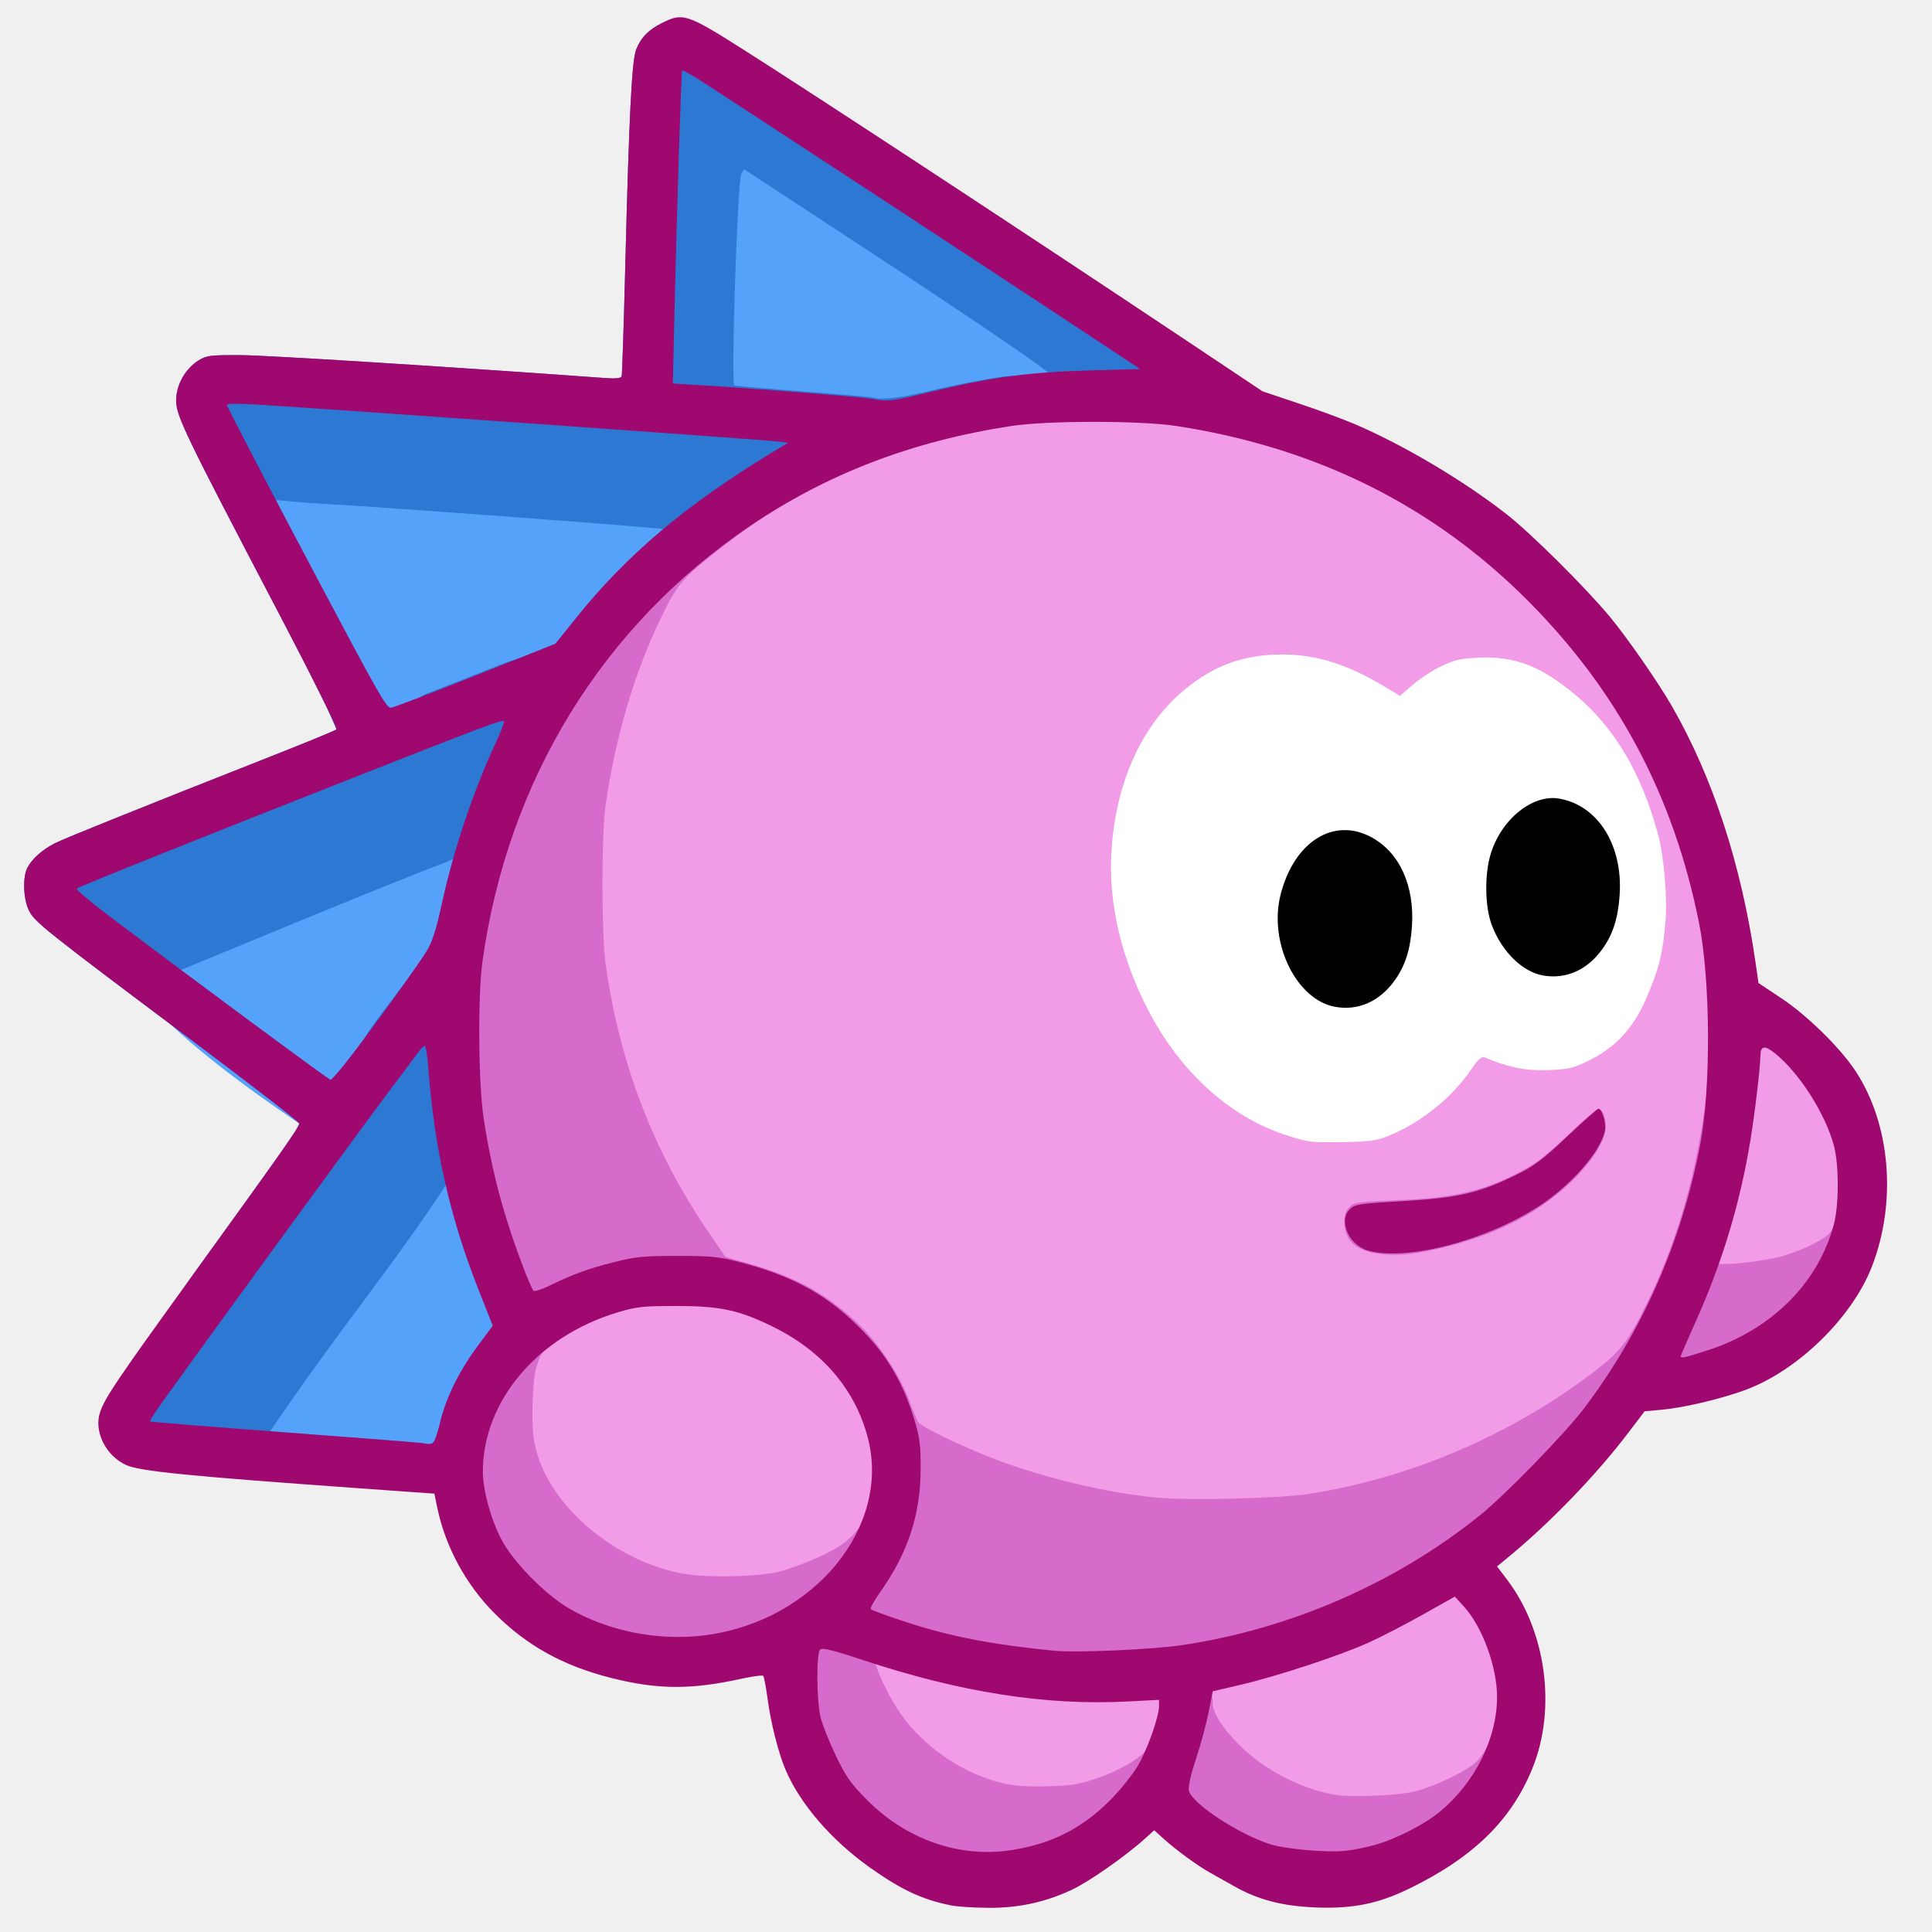
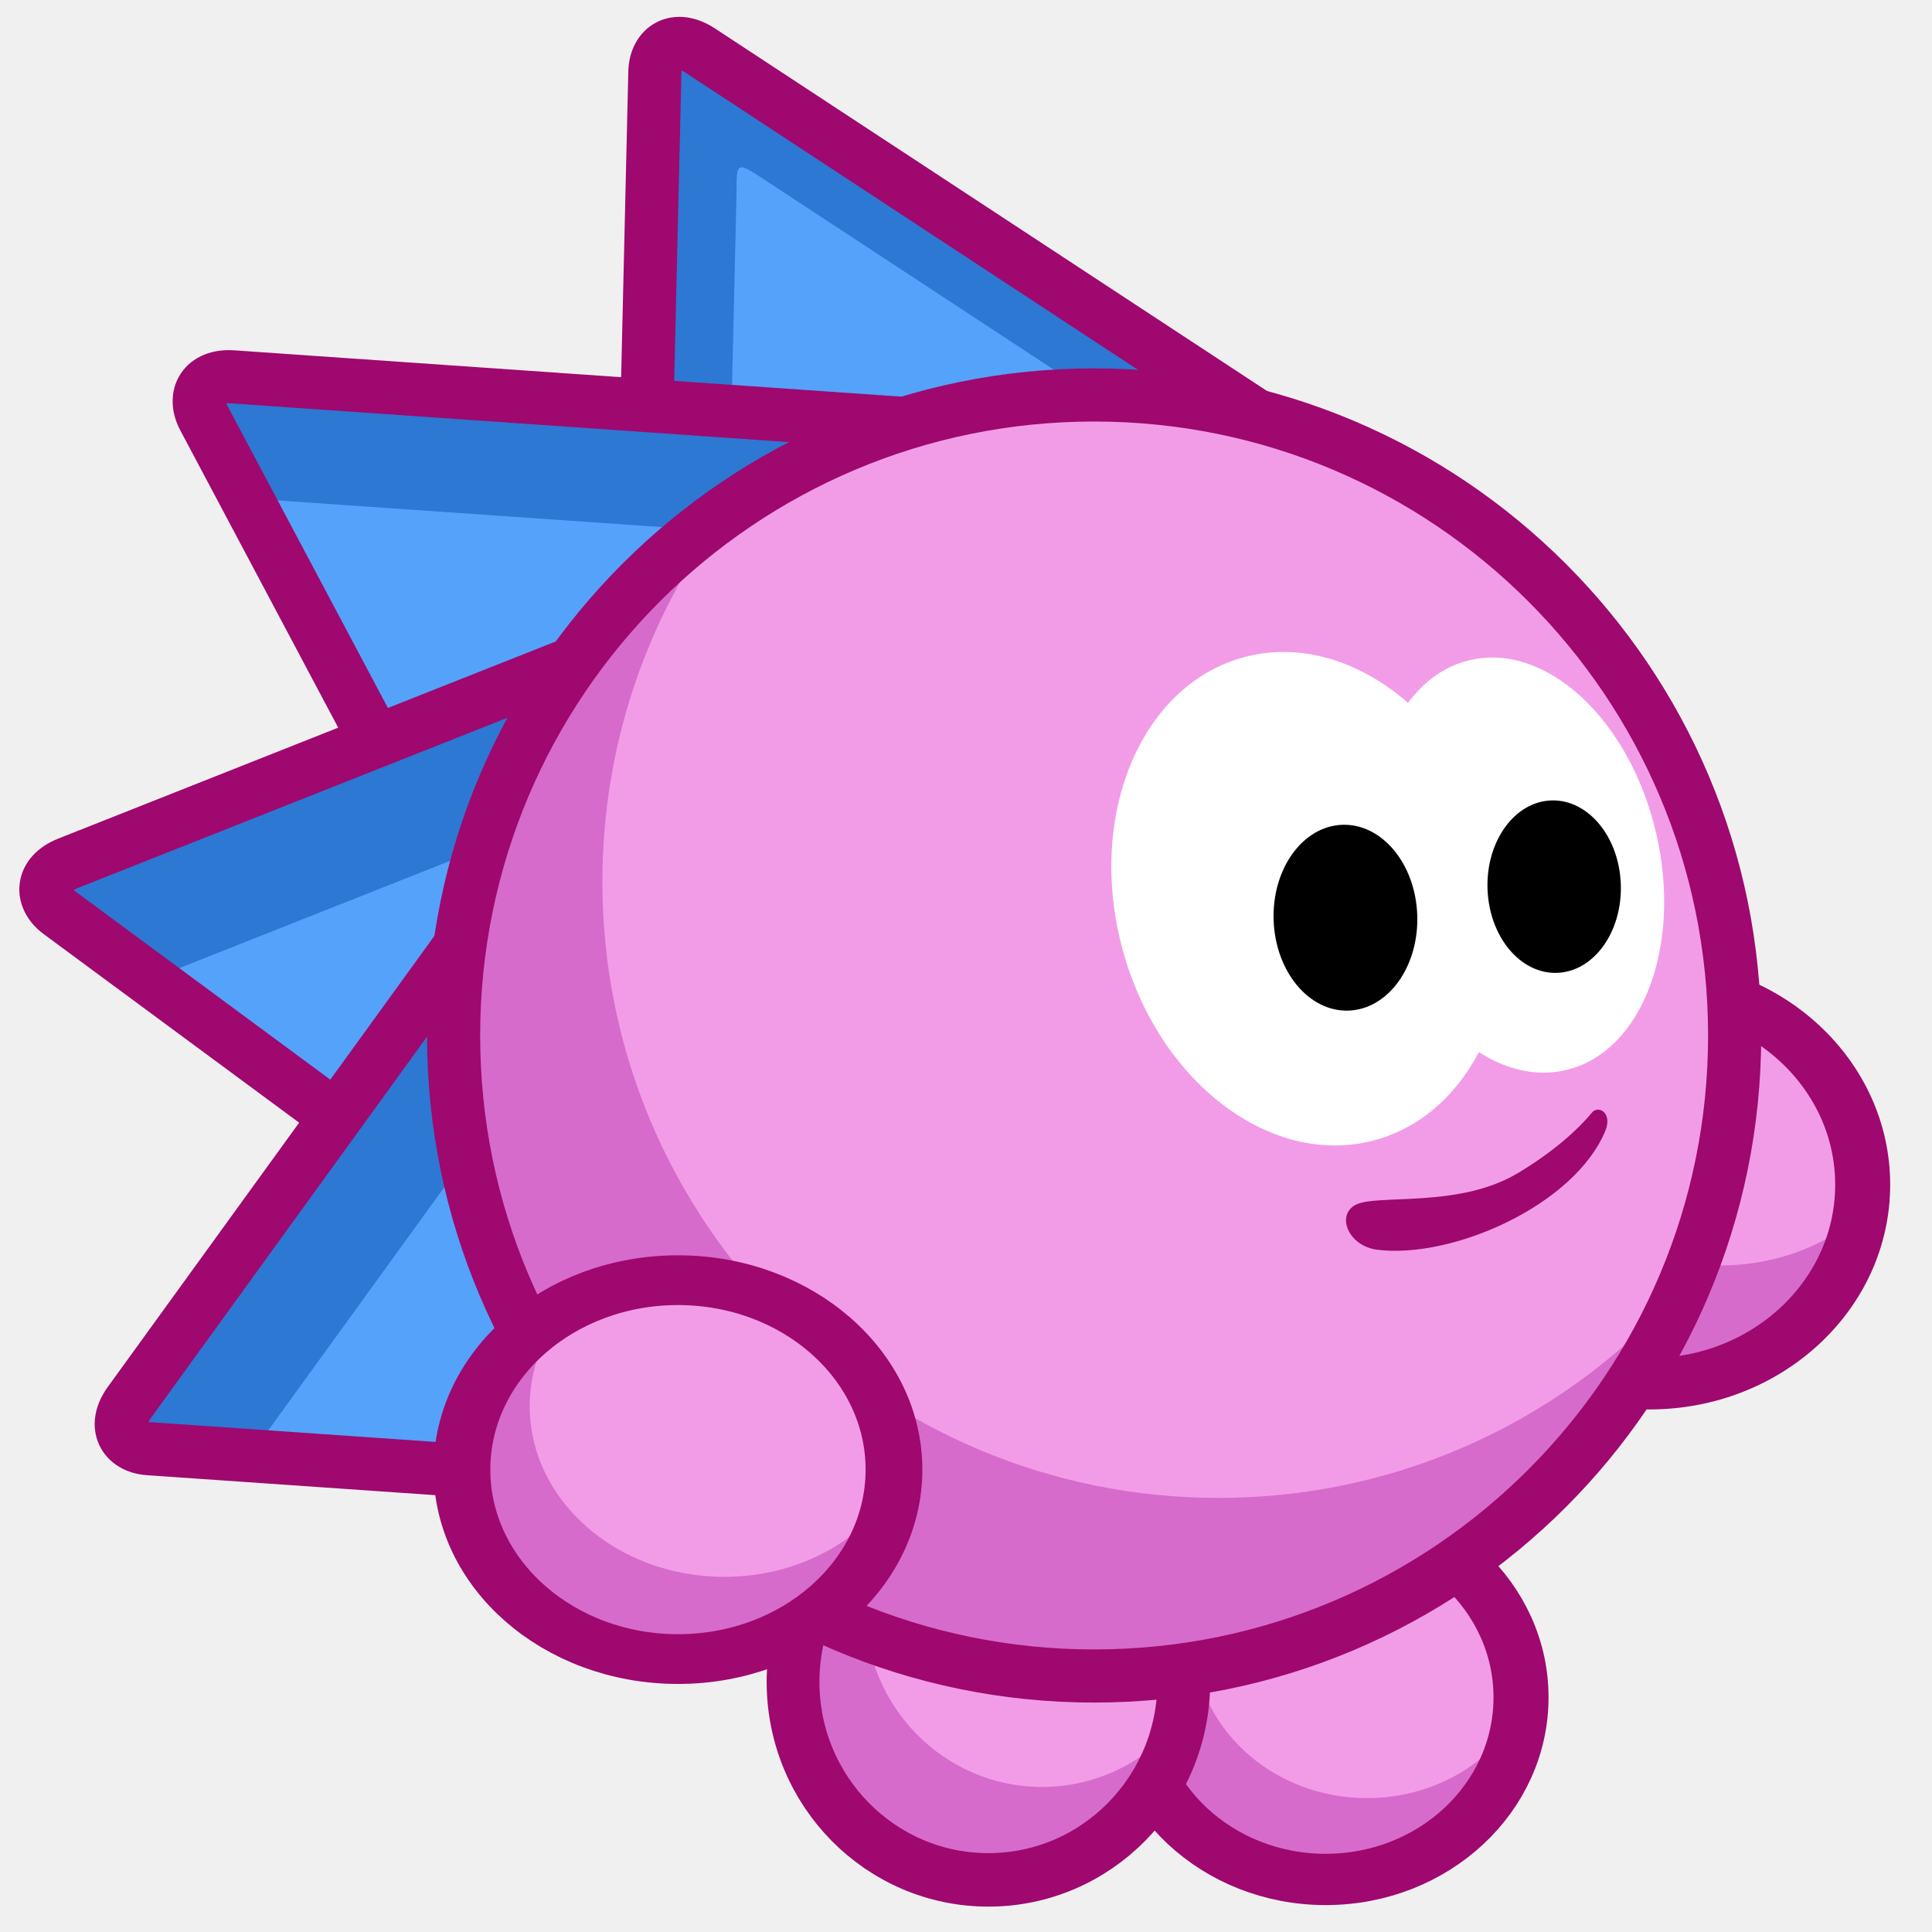
<svg xmlns="http://www.w3.org/2000/svg" width="800" height="800" id="svg2902" version="1.1">
  <defs id="defs2904">
    </defs>
-   <g id="layer1" transform="translate(5.647889,-85.92873)">
-     <rect style="fill:#ffffff;fill-opacity:1;fill-rule:evenodd;stroke:#000000;stroke-width:0.93px;stroke-linecap:butt;stroke-linejoin:miter;stroke-opacity:1" id="rect2967" width="257.213" height="207.213" x="438.537" y="352.327" ry="74.286" />
-     <path id="path2959" d="m 310.144,776.485 c -54.282,10.167 -108.36,-12.107 -126.678,-70.334 -8.724,-26.623 2.996,-43.237 22.062,-64.088 -20.564,-113.388 -60.02,-193.025 41.466,-310.499 91.315,-119.408 221.785,-74.656 280.451,-65.73 77.257,15.728 110.522,50.408 151.633,117.899 28.754,32.237 22.664,78.818 36.427,115.202 16.611,0.149 16.461,11.694 19.433,13.371 31.846,17.973 39.184,38.278 35.269,73.91 -4.734,43.075 -34.378,73.897 -81.067,80.281 -4.619,0.632 -10.531,-0.434 -12.264,-0.185 -2.548,0.366 -5.685,4.79 -10.352,11.041 -13.065,17.498 -29.438,34.837 -45.402,47.911 -4.214,3.451 -13.617,7.575 -10.435,9.852 29.619,29.167 18.834,71.749 2.574,104.13 L 473.131,834.671 C 379.548,882.957 327.583,772.613 310.144,776.485 z M 570.104,555.927 c 12.904,-5.364 25.572,-15.635 33.34,-27.029 3.012,-4.418 4.377,-5.659 5.638,-5.128 9.984,4.202 17.043,5.614 26.3,5.26 8.714,-0.333 10.336,-0.721 17.204,-4.115 9.855,-4.871 17.833,-12.55 23.298,-25.22 5.911,-13.704 7.085,-19.738 8.155,-32.84 0.733,-8.892 -0.668,-26.206 -3.001,-34.944 -6.857,-25.685 -18.211,-44.879 -34.565,-58.431 -14.247,-11.806 -24.864,-15.876 -39.729,-15.233 -7.506,0.325 -10.094,0.906 -15.515,3.485 -3.578,1.703 -8.91,5.179 -11.848,7.725 l -5.342,4.63 -4.167,-2.556 C 552.973,361.164 539.982,356.922 525.166,356.931 c -15.506,0.01 -27.753,4.356 -39.728,14.1 -17.225,14.015 -27.823,35.893 -30.533,63.032 -2.153,21.562 2.336,44.376 13.11,66.631 13.383,27.644 34.566,47.468 59.154,55.358 9.231,2.962 10.109,3.064 24.023,2.786 10.933,-0.219 13.319,-0.586 18.913,-2.911 z" style="fill:#f29ce7;fill-opacity:1" />
-     <path id="path2957" d="M 313.642,771.63 C 251.453,776.69 197.356,760.593 181.336,690.538 81.486,676.101 67.675,675.282 142.56,599.995 180.291,547.766 129.795,549.987 128.584,548.873 -20.666,442.487 112.333,422.426 167.583,389.584 c 0.209,-0.628 8.696,-17.732 15.524,-47.828 1.537,-6.776 21.881,-43.378 21.047,-47.827 246.52,-52.067 430.489,-83.267 509.56,196.582 58.703,84.925 78.196,111.883 -40.367,175.488 l -65.97,68.723 c 42.364,55.094 27.034,99.896 -41.408,130.963 L 472.263,833.687 c -61.667,65.877 -131.42,8.676 -158.621,-62.057 z m 267.139,55.945 c 8.325,-2.2 21.42,-8.607 25.089,-12.276 6.419,-6.419 13.827,-26.595 10.299,-39.847 -2.661,-9.995 -17.545,-32.41 -20.492,-32.41 -0.553,0 -8.713,5.124 -15.951,9.204 -22.802,12.854 -37.94,20.607 -66.302,27.767 l -17.714,2.863 0.764,6.974 c -0.465,4.6 3.285,10.885 11.202,18.774 10.098,10.063 25.034,17.88 38.969,20.394 7.168,1.293 26.946,0.458 34.137,-1.442 z m -132.363,-5.242 c 11.187,-3.857 20.469,-9.691 22.938,-14.943 1.74,-3.701 5.431,-14.833 6.496,-16.707 2.5,-4.399 -14.934,-3.723 -28.821,-3.736 -31.675,-0.029 -39.713,-0.137 -73.47,-8.581 -8.96,-2.241 -18.674,-5.978 -18.967,-5.685 -0.627,0.627 2.404,9.248 8.067,18.841 7.596,12.869 20.897,23.974 35.778,29.872 9.285,3.68 15.603,4.609 28.479,4.188 9.04,-0.295 12.712,-0.907 19.5,-3.247 z M 317.362,736.614 c 8.444,-2.342 19.85,-7.255 25.202,-10.856 7.898,-5.314 15.063,-16.144 15.177,-32.075 0.118,-16.316 -6.602,-32.269 -19.911,-45.5 -16.724,-16.627 -38.55,-24.849 -63.925,-24.884 -14.563,-0.02 -28.909,3.64 -41.601,9.801 -11.245,5.458 -14.312,13.627 -16.111,19.94 -0.705,2.475 -1.312,9.9 -1.348,16.5 -0.053,9.731 0.354,13.331 2.15,19.042 7.195,22.868 32.839,43.804 59.929,48.926 9.809,1.855 32.32,1.357 40.437,-0.894 z m 218.919,-32.089 c 42.071,-6.551 83.67,-24.351 118.023,-50.502 10.965,-8.347 14.261,-12.611 22.016,-28.482 10.475,-21.437 17.464,-43.343 22.093,-69.245 2.878,-16.105 8.738,-57.905 6.598,-75.801 C 671.941,346.926 588.654,258.511 445.266,258.026 c -31.25,0.023 -41.374,1.754 -65.973,8.496 -33.06,9.061 -64.244,28.586 -90.158,49.274 -12.665,10.111 -14.698,12.641 -21.447,26.689 -10.75,22.376 -18.585,49.083 -22.605,77.056 -1.722,11.986 -1.694,53.061 0.045,65.5 5.776,41.312 19.828,77.858 42.844,111.433 l 6.809,9.933 9.5,2.677 c 19.75,5.565 33.202,13.054 46.333,25.797 7.739,7.51 16.847,21.434 20.252,30.959 1.514,4.236 3.215,8.304 3.779,9.04 1.519,1.98 16.478,9.258 29.999,14.595 20.271,8.003 47.09,14.487 68.636,16.595 13.023,1.274 50.855,0.347 63,-1.544 z m 28.781,-99.43 c -9.319,-1.276 -14.054,-5.714 -14.054,-13.172 0,-2.809 0.657,-4.711 2.142,-6.195 1.97,-1.97 3.599,-2.2 20.386,-2.868 20.559,-0.819 32.197,-3.195 45.303,-9.25 9.969,-4.606 14.443,-7.854 26.162,-18.998 5.536,-5.264 10.548,-9.571 11.137,-9.571 1.622,0 3.142,3.469 3.142,7.17 0,5.669 -4.914,13.768 -13.55,22.33 -12.957,12.846 -30.364,22.09 -51.786,27.5 -13.182,3.329 -20.906,4.146 -28.883,3.053 z m 167.786,0.855 c 9.196,-2.837 18.09,-7.401 19.479,-9.996 0.617,-1.153 5.447,-6.648 5.932,-11.775 2.171,-22.948 -2.597,-39.085 -18.979,-56.276 -4.125,-4.329 -16.971,-10.726 -17.633,-10.723 -1.4,0.005 -1.293,3.229 -3.387,23.29 -1.848,17.714 -5.734,33.852 -11.078,52.734 -2.138,7.554 -1.831,15.447 -1.502,15.794 1.17,1.234 20.341,-0.942 27.167,-3.048 z" style="fill:#d66bcc;fill-opacity:1" />
-     <path id="path2955" d="M 163,697.904 C -9.342,707.138 72.309,648.757 118.281,551.157 -0.483,470.755 20.43,442.771 133.669,387.974 22.846,138.433 286.493,342.415 261.825,200.112 c 11.135,-85.719 -8.575,-90.057 26.673,-59.67 80.021,-21.227 139.634,69.697 194.484,84.735 -80.726,35.837 -160.527,47.647 -242.986,128.544 -93.991,183.801 -28.201,203.261 -39.346,302.525 l -37.65,41.658 z" style="fill:#54a2fa;fill-opacity:1" />
-     <path id="path2953" d="m 104.122,681.612 c -8.513,-3.882 -53.174,3.005 -50.461,-4.888 2.118,-6.16 -11.067,-19.139 20.925,-63.407 37.044,-51.257 43.695,-60.719 43.695,-62.161 0,-0.604 -19.913,-16.026 -44.25,-34.271 C 11.832,470.256 8.399,467.511 6.183,462.631 c -2.22,-4.888 -2.466,-13.609 -0.491,-17.39 1.949,-3.732 6.277,-7.573 11.46,-10.172 4.248,-2.13 36.544,-15.116 89.629,-36.039 14.3,-5.636 26.4,-10.611 26.888,-11.056 0.497,-0.453 -10.136,-21.863 -24.146,-48.621 -38.723,-73.958 -42.242,-81.256 -42.242,-87.605 0,-6.431 3.798,-13.183 9.344,-16.61 3.26,-2.015 4.832,-2.212 17.252,-2.162 10.668,0.043 85.185,4.723 150.706,9.465 4.773,0.345 6.915,0.136 7.181,-0.704 0.209,-0.658 0.878,-20.996 1.489,-45.196 1.611,-63.89 2.724,-85.836 4.578,-90.275 2.075,-4.965 5.012,-7.946 10.667,-10.824 8.583,-4.369 189.2,128.382 212.7,143.28 -161.068,3.711 -249.152,95.253 -282.372,187.513 -19.196,53.312 7.943,108.13 -19.024,149.203 -24.474,37.277 -42.884,57.821 -75.68,106.174 z m 44.583,-171.071 c 25.93,-35.292 27.573,-31.809 31.952,-51.265 l 4.909,-19.193 -7.214,3.109 c -26.174,9.84 -110.262,44.983 -111.042,45.15 -10.256,2.189 13.802,11.424 30.3,23.681 l 33.528,23.721 5.921,-2.173 c 1.292,-1.195 4.372,-13.13 11.646,-23.03 z m 52.576,-149.294 c 9.625,-3.855 22.68,-6.153 24.21,-6.853 11.212,-10.65 19.778,-21.551 30.523,-32.753 7.392,-7.567 15.341,-16.143 15.046,-16.439 -0.532,-0.532 -118.931,-9.411 -144.529,-10.761 -12.141,-0.64 -21.107,-2.34 -21.107,-0.762 0,2.171 37.337,69.808 44.708,82.013 l 3.688,8.507 16.23,-10.65 c 7.552,-2.911 21.605,-8.447 31.23,-12.301 z m 179.058,-113.686 c 7.794,-1.914 20.757,-4.44 28.807,-5.614 8.05,-1.174 19.762,0.417 20.79,0.044 1.425,-0.517 -16.404,-12.814 -61.286,-42.583 l -66.251,-43.457 -1.109,2.072 c -1.564,2.923 -4.311,86.098 -2.888,87.455 0.208,0.198 12.979,1.328 28.378,2.51 15.4,1.182 28.45,2.317 29,2.522 3.175,1.184 12.086,0.114 24.558,-2.949 l 0,-3e-5 z" style="fill:#2c78d2;fill-opacity:1" />
-     <path id="path2951" d="m 388.356,874.953 c -11.982,-2.351 -20.86,-6.498 -34.075,-15.917 -15.866,-11.308 -28.846,-26.439 -34.744,-40.499 -2.953,-7.04 -6.006,-19.189 -7.372,-29.344 -0.64,-4.759 -1.439,-8.952 -1.774,-9.316 -0.335,-0.365 -4.435,0.177 -9.11,1.204 -20.973,4.606 -34.731,4.503 -54.074,-0.407 -19.686,-4.997 -34.696,-13.318 -47.965,-26.593 -12.004,-12.01 -20.508,-27.714 -23.88,-44.102 l -1.144,-5.56 -31.219,-2.231 C 72.301,697.136 52.206,695.133 46.604,692.579 38.091,688.697 33.09,678.545 35.804,670.652 c 2.118,-6.16 6.79,-13.068 38.783,-57.335 37.044,-51.257 43.695,-60.719 43.695,-62.161 0,-0.604 -19.913,-16.026 -44.25,-34.271 C 11.832,470.256 8.399,467.511 6.183,462.631 c -2.22,-4.888 -2.466,-13.609 -0.491,-17.39 1.949,-3.732 6.277,-7.573 11.46,-10.172 4.248,-2.13 36.544,-15.116 89.629,-36.039 14.3,-5.636 26.4,-10.611 26.888,-11.056 0.497,-0.453 -10.136,-21.863 -24.146,-48.621 -38.723,-73.958 -42.242,-81.256 -42.242,-87.605 0,-6.431 3.798,-13.183 9.344,-16.61 3.26,-2.015 4.832,-2.212 17.252,-2.162 10.668,0.043 85.185,4.723 150.706,9.465 4.773,0.345 6.915,0.136 7.181,-0.704 0.209,-0.658 0.878,-20.996 1.489,-45.196 1.611,-63.89 2.724,-85.836 4.578,-90.275 2.075,-4.965 5.012,-7.946 10.667,-10.824 8.583,-4.369 10.282,-3.812 33.782,11.087 29.554,18.736 116.523,75.839 180.702,118.648 l 34.2,22.812 14.8,4.954 c 8.14,2.725 18.625,6.588 23.3,8.585 20.178,8.619 44.814,23.224 62.79,37.227 10.024,7.808 32.618,30.226 42.832,42.497 7.084,8.511 19.959,27.036 25.626,36.872 17.103,29.683 28.95,65.994 34.792,106.637 l 1.182,8.221 9.639,6.417 c 10.585,7.047 24.217,20.438 30.496,29.956 14.53,22.027 17.239,54.224 6.818,81.06 -8.192,21.097 -30.625,42.996 -52.271,51.026 -9.916,3.679 -25.529,7.391 -34.505,8.204 l -7.317,0.663 -7.077,9.293 c -13.242,17.387 -32.39,37.179 -49.772,51.444 l -4.267,3.502 4.169,5.496 c 16.161,21.306 20.488,53.323 10.536,77.961 -8.753,21.67 -24.561,37.101 -51.293,50.071 -12.716,6.169 -23.278,8.287 -38.377,7.695 -13.954,-0.548 -23.992,-3.164 -34,-8.862 -3.025,-1.722 -7.42,-4.189 -9.766,-5.481 -5.111,-2.814 -14.134,-9.4 -19.409,-14.166 l -3.824,-3.455 -3.83,3.461 c -8.178,7.388 -23.405,18.011 -30.548,21.311 -11.113,5.134 -22.106,7.466 -34.621,7.344 -5.775,-0.056 -12.491,-0.493 -14.925,-0.971 z m 24.925,-22.95 c 16.676,-2.621 29.386,-9.099 41,-20.894 4.125,-4.19 9.199,-10.531 11.276,-14.093 3.955,-6.784 8.724,-20.258 8.724,-24.648 l 0,-2.569 -13.25,0.683 c -33.68,1.736 -68.937,-3.784 -109.094,-17.078 -12.746,-4.219 -17.125,-5.295 -18,-4.42 -1.605,1.605 -1.463,21.129 0.203,28.056 0.728,3.025 3.567,10.167 6.308,15.871 4.246,8.833 6.197,11.586 13.159,18.565 16.262,16.304 38.305,23.887 59.673,20.528 z m 150.277,-2.107 c 8.718,-2.416 20.566,-8.452 26.949,-13.729 14.636,-12.101 23.739,-30.364 23.739,-47.627 0,-12.38 -6.083,-28.969 -13.695,-37.347 l -3.77,-4.15 -13.218,7.431 c -7.27,4.087 -17.395,9.32 -22.5,11.628 -11.808,5.339 -37.866,13.93 -52.918,17.447 l -11.636,2.718 -1.691,8.636 c -0.93,4.75 -3.283,13.464 -5.228,19.364 -2.26,6.853 -3.312,11.625 -2.914,13.212 1.329,5.295 20.27,17.766 33.525,22.073 6.121,1.989 22.896,3.51 30.884,2.801 2.917,-0.259 8.53,-1.365 12.473,-2.458 z m -79.564,-82.784 c 44.768,-6.672 88.599,-25.814 123.347,-53.869 10.25,-8.276 35.227,-33.94 42.86,-44.038 24.18,-31.993 40.228,-68.361 48.118,-109.046 4.551,-23.468 4.335,-68.217 -0.445,-92.119 -10.478,-52.394 -33.473,-95.757 -70.576,-133.088 -39.319,-39.562 -87.727,-63.683 -145.712,-72.609 -15.017,-2.312 -53.593,-2.312 -68.61,0 -40.992,6.31 -75.889,19.676 -108.009,41.37 -61.057,41.237 -100.419,105.282 -110.829,180.327 -1.978,14.256 -1.702,50.737 0.49,65 3.376,21.96 8.22,40.194 16.333,61.482 1.89,4.96 3.805,9.39 4.255,9.845 0.45,0.455 3.462,-0.483 6.692,-2.083 9.147,-4.532 16.034,-7.039 26.873,-9.782 8.628,-2.183 12.196,-2.532 26,-2.537 13.946,-0.005 17.261,0.322 25.823,2.55 22.977,5.98 37.358,14.124 51.868,29.372 9.748,10.243 15.998,21.168 20.434,35.715 2.345,7.689 2.717,10.616 2.664,20.938 -0.096,18.625 -5.293,34.408 -16.612,50.448 -2.503,3.546 -4.34,6.788 -4.082,7.205 0.257,0.416 6.66,2.781 14.227,5.254 18.728,6.121 35.65,9.415 61.679,12.007 9.187,0.915 40.651,-0.47 53.213,-2.342 z m 77.057,-163.27 c -8.277,-2.2 -12.811,-12.731 -7.521,-17.468 1.988,-1.78 4.524,-2.142 21.75,-3.107 22.541,-1.262 31.531,-3.332 46.674,-10.747 7.743,-3.791 11.072,-6.286 21.332,-15.986 6.687,-6.322 12.516,-11.494 12.954,-11.494 1.522,0 3.284,6.029 2.665,9.122 -1.726,8.631 -14.01,22.639 -27.515,31.375 -21.913,14.175 -54.232,22.586 -70.34,18.305 z M 286.959,762.971 c 44.553,-6.092 76.232,-44.732 66.791,-81.47 -5.132,-19.971 -18.651,-35.935 -38.968,-46.015 -14.275,-7.082 -22.155,-8.789 -40.5,-8.772 -13.96,0.013 -16.39,0.284 -24.451,2.724 -32.904,9.961 -55.442,36.622 -55.532,65.692 -0.024,7.713 3.208,19.624 7.655,28.21 4.745,9.162 17.965,22.696 27.827,28.487 16.46,9.665 37.705,13.806 57.178,11.143 z M 174.022,682.791 c 0.542,-0.688 1.777,-4.536 2.743,-8.552 2.344,-9.743 7.884,-20.883 15.427,-31.023 l 6.193,-8.325 -5.983,-15.175 c -11.747,-29.794 -18.185,-58.253 -20.682,-91.425 -0.383,-5.088 -1.033,-9.25 -1.445,-9.25 -0.412,0 -1.366,0.827 -2.121,1.837 -0.755,1.01 -7.249,9.673 -14.432,19.25 -11.295,15.061 -72.872,99.477 -91.341,125.221 -3.475,4.844 -6.155,8.971 -5.955,9.17 0.2,0.2 25.111,2.207 55.359,4.46 30.248,2.253 55.896,4.253 56.996,4.443 3.829,0.663 4.261,0.611 5.241,-0.631 z m 527.497,-37.748 c 26.567,-8.601 46.017,-28.132 52.285,-52.502 2.027,-7.883 2.021,-24.24 -0.014,-32 -3.505,-13.371 -14.469,-30.548 -24.64,-38.604 -4.179,-3.31 -5.815,-2.962 -5.854,1.248 -0.044,4.682 -2.313,23.857 -4.125,34.856 -4.37,26.527 -11.685,50.687 -22.938,75.767 -3.274,7.297 -5.953,13.484 -5.953,13.75 0,0.921 2.021,0.469 11.238,-2.515 l -4e-5,0 z M 138.077,525.291 c 8.813,-11.225 29.555,-39.911 33.08,-45.75 2.176,-3.604 3.897,-9.033 6.164,-19.443 4.812,-22.096 12.935,-46.365 22.196,-66.322 2.237,-4.821 3.837,-8.995 3.556,-9.277 -0.692,-0.692 -8.923,2.401 -61.371,23.055 -63.32,24.936 -114.799,45.566 -115.614,46.334 -0.381,0.359 6.144,5.817 14.5,12.129 33.296,25.15 89.925,67.024 90.643,67.024 0.419,0 3.5,-3.487 6.846,-7.75 z m 52.968,-159.558 33.263,-13.242 8.825,-10.975 c 20.912,-26.007 45.15,-46.451 80.765,-68.125 l 6.821,-4.151 -5.469,-0.616 c -6.105,-0.688 -196.778,-14.172 -215.219,-15.219 -6.463,-0.367 -11.75,-0.326 -11.75,0.091 0,0.777 15.211,30.002 38.28,73.546 24.119,45.527 27.801,52.002 29.557,51.967 0.915,-0.018 16.632,-5.992 34.927,-13.275 l 0,-5e-5 z M 380.47,247.995 c 24.57,-5.915 39.942,-7.974 64.661,-8.661 l 21.35,-0.593 -26.35,-17.408 C 398.813,194.037 288.308,121.654 282.458,118.055 c -2.902,-1.786 -5.433,-3.082 -5.624,-2.88 -0.4,0.423 -2.23,57.885 -3.199,100.465 l -0.662,29.098 11.404,0.69 c 22.467,1.36 65.497,4.76 70.404,5.562 7.858,1.285 7.968,1.272 25.689,-2.994 z" style="fill:#9f086e;fill-opacity:1" />
-     <path id="path2949" d="m 547.303,502.855 c -16.19,-2.848 -27.774,-26.646 -22.666,-46.563 5.611,-21.878 21.996,-32.172 37.648,-23.653 11.588,6.307 17.828,20.027 16.73,36.788 -0.641,9.786 -2.825,16.559 -7.323,22.715 -6.239,8.537 -14.966,12.37 -24.389,10.713 z m 86,-13 c -8.459,-1.488 -16.867,-9.664 -21.113,-20.532 -2.977,-7.621 -3.231,-21.09 -0.562,-29.83 4.391,-14.378 17.381,-24.834 28.418,-22.875 16.012,2.843 26.314,19.268 24.969,39.808 -0.641,9.786 -2.825,16.559 -7.323,22.715 -6.239,8.537 -14.966,12.37 -24.389,10.713 z" style="fill:#010101;fill-opacity:1" />
+   <g id="layer3" style="display:inline">
+     <g id="g3843">
+       <path style="color:#000000;fill:#2c78d2;fill-opacity:1;stroke:none;stroke-width:22;marker:none;visibility:visible;display:inline;overflow:visible;enable-background:accumulate" d="M 539.75,184.98 289.943,20.935 c -10.122,-6.647 -18.532,-1.406 -18.775,8.935 l -6.508,277.177" id="path3847" />
+       <path style="color:#000000;fill:#54a2fa;fill-opacity:1;stroke:none;stroke-width:22;marker:none;visibility:visible;display:inline;overflow:visible;enable-background:accumulate" d="M 480.107,181.805 317.217,74.837 c -12.484,-8.198 -12.243,-8.157 -12.243,5.826 l -4.243,180.736" id="path3821" />
+       <path id="path3790" d="M 539.75,184.98 289.943,20.935 c -10.122,-6.647 -18.532,-1.406 -18.775,8.935 l -6.508,277.177" style="color:#000000;fill:none;stroke:#9f086e;stroke-width:22;stroke-linecap:round;stroke-linejoin:round;stroke-miterlimit:4;stroke-opacity:1;stroke-dasharray:none;stroke-dashoffset:0;marker:none;visibility:visible;display:inline;overflow:visible;enable-background:accumulate" />
+     </g>
+     <g id="g3839" style="fill:#2c78d2;fill-opacity:1">
+       <path id="path3823" d="M 394.494,176.745 96.357,156.041 C 84.277,155.202 79.51,163.89 84.362,173.025 l 130.055,244.857" style="color:#000000;fill:#54a2fa;fill-opacity:1;stroke:none;stroke-width:22;marker:none;visibility:visible;display:inline;overflow:visible;enable-background:accumulate" />
+       <path style="color:#000000;fill:#2c78d2;fill-opacity:1;stroke:none;stroke-width:22;marker:none;visibility:visible;display:inline;overflow:visible;enable-background:accumulate" d="m 94.188,156 c -10.459,0.297 -14.361,8.468 -9.812,17.031 L 102.062,206.312 359.094,224.156 394.5,176.75 96.344,156.031 c -0.755,-0.052 -1.459,-0.051 -2.156,-0.031 z" id="path3849" />
+       <path style="color:#000000;fill:none;stroke:#9f086e;stroke-width:22;stroke-linecap:round;stroke-linejoin:round;stroke-miterlimit:4;stroke-opacity:1;stroke-dasharray:none;stroke-dashoffset:0;marker:none;visibility:visible;display:inline;overflow:visible;enable-background:accumulate" d="M 394.494,176.745 96.357,156.041 C 84.277,155.202 79.51,163.89 84.362,173.025 l 130.055,244.857" id="path3813" />
+     </g>
+     <g id="g3835">
+       <path style="color:#000000;fill:#54a2fa;fill-opacity:1;stroke:none;stroke-width:22;marker:none;visibility:visible;display:inline;overflow:visible;enable-background:accumulate" d="M 305.997,247.383 28.159,357.477 c -11.257,4.461 -11.804,14.356 -3.483,20.499 L 247.731,542.645" id="path3827" />
+       <path style="color:#000000;fill:#2c78d2;fill-opacity:1;stroke:none;stroke-width:22;marker:none;visibility:visible;display:inline;overflow:visible;enable-background:accumulate" d="M 306,247.375 28.156,357.469 c -11.257,4.461 -11.79,14.357 -3.469,20.5 l 37.5,27.688 230.625,-91.375 L 306,247.375 z" id="path3854" />
+       <path id="path3815" d="M 305.997,247.383 28.159,357.477 c -11.257,4.461 -11.804,14.356 -3.483,20.499 L 247.731,542.645" style="color:#000000;fill:none;stroke:#9f086e;stroke-width:22;stroke-linecap:round;stroke-linejoin:round;stroke-miterlimit:4;stroke-opacity:1;stroke-dasharray:none;stroke-dashoffset:0;marker:none;visibility:visible;display:inline;overflow:visible;enable-background:accumulate" />
+     </g>
+     <g id="g3831">
+       <path id="path3829" d="M 228.846,338.656 53.568,580.714 c -7.102,9.808 -2.25,18.449 8.068,19.163 l 276.59,19.154" style="color:#000000;fill:#54a2fa;fill-opacity:1;stroke:none;stroke-width:22;marker:none;visibility:visible;display:inline;overflow:visible;enable-background:accumulate" />
+       <path style="color:#000000;fill:#2c78d2;fill-opacity:1;stroke:none;stroke-width:22;marker:none;visibility:visible;display:inline;overflow:visible;enable-background:accumulate" d="M 228.844,338.656 53.562,580.719 c -7.102,9.808 -2.256,18.442 8.062,19.156 l 41.844,2.906 148.438,-205 -23.062,-59.125 z" id="path3859" />
+       <path style="color:#000000;fill:none;stroke:#9f086e;stroke-width:22;stroke-linecap:round;stroke-linejoin:round;stroke-miterlimit:4;stroke-opacity:1;stroke-dasharray:none;stroke-dashoffset:0;marker:none;visibility:visible;display:inline;overflow:visible;enable-background:accumulate" d="M 228.846,338.656 53.568,580.714 c -7.102,9.808 -2.25,18.449 8.068,19.163 l 276.59,19.154" id="path3817" />
+     </g>
+     <g id="g3775" transform="matrix(0.3050181,0,0,0.2842256,412.4589,556.5629)" style="display:inline">
+       <path transform="matrix(1.117282,0,0,1.117282,-112.3927,21.53396)" d="m 738.422,441.396 c 0,131.105 -106.281,237.386 -237.386,237.386 -131.105,0 -237.386,-106.281 -237.386,-237.386 0,-131.105 106.281,-237.386 237.386,-237.386 131.105,0 237.386,106.281 237.386,237.386 z" id="path3777" style="color:#000000;fill:#f29ce7;fill-opacity:1;stroke:none;stroke-width:19.691;marker:none;visibility:visible;display:inline;overflow:visible;enable-background:accumulate" />
+       <path style="color:#000000;fill:#d66bcc;fill-opacity:1;stroke:none;stroke-width:19.691;marker:none;visibility:visible;display:inline;overflow:visible;enable-background:accumulate" d="m 508.094,637.781 c -23.963,13.086 -40.062,37.312 -40.062,65.062 0,41.634 36.227,75.406 80.906,75.406 42.425,0 77.222,-30.441 80.625,-69.156 -12.121,21.11 -36.01,35.469 -63.5,35.469 -39.748,0 -71.969,-30.024 -71.969,-67.062 0,-14.868 5.213,-28.599 14,-39.719 z" transform="matrix(3.278494,0,0,3.518332,-1352.244,-1958.173)" id="path3783" />
+       <path style="color:#000000;fill:none;stroke:#9f086e;stroke-width:66.875;stroke-linecap:round;stroke-linejoin:round;stroke-miterlimit:4;stroke-opacity:1;stroke-dasharray:none;stroke-dashoffset:0;marker:none;visibility:visible;display:inline;overflow:visible;enable-background:accumulate" id="path3781" d="m 738.422,441.396 c 0,131.105 -106.281,237.386 -237.386,237.386 -131.105,0 -237.386,-106.281 -237.386,-237.386 0,-131.105 106.281,-237.386 237.386,-237.386 131.105,0 237.386,106.281 237.386,237.386 z" transform="matrix(1.117282,0,0,1.117282,-112.3927,21.53396)" />
+     </g>
+     <g style="display:inline" transform="matrix(0.3050181,0,0,0.3091316,272.816,537.3152)" id="g3754">
+       <path style="color:#000000;fill:#f29ce7;fill-opacity:1;stroke:none;stroke-width:19.691;marker:none;visibility:visible;display:inline;overflow:visible;enable-background:accumulate" id="path3756" d="m 738.422,441.396 c 0,131.105 -106.281,237.386 -237.386,237.386 -131.105,0 -237.386,-106.281 -237.386,-237.386 0,-131.105 106.281,-237.386 237.386,-237.386 131.105,0 237.386,106.281 237.386,237.386 z" transform="matrix(1.117282,0,0,1.117282,-112.3927,21.53396)" />
+       <path style="color:#000000;fill:#d66bcc;fill-opacity:1;stroke:none;stroke-width:19.691;marker:none;visibility:visible;display:inline;overflow:visible;enable-background:accumulate" d="m 370.438,624.5 c -25.063,13.93 -42.062,40.923 -42.062,71.938 0,45.282 36.227,81.969 80.906,81.969 39.389,0 72.187,-28.53 79.406,-66.312 -13.439,16.956 -34.059,27.844 -57.188,27.844 -40.495,0 -73.312,-33.271 -73.312,-74.312 0,-15.204 4.519,-29.35 12.25,-41.125 z" transform="matrix(3.278494,0,0,3.234868,-894.4254,-1738.144)" id="path3762" />
+       <path transform="matrix(1.117282,0,0,1.117282,-112.3927,21.53396)" d="m 738.422,441.396 c 0,131.105 -106.281,237.386 -237.386,237.386 -131.105,0 -237.386,-106.281 -237.386,-237.386 0,-131.105 106.281,-237.386 237.386,-237.386 131.105,0 237.386,106.281 237.386,237.386 z" id="path3760" style="color:#000000;fill:none;stroke:#9f086e;stroke-width:64.125;stroke-linecap:round;stroke-linejoin:round;stroke-miterlimit:4;stroke-opacity:1;stroke-dasharray:none;stroke-dashoffset:0;marker:none;visibility:visible;display:inline;overflow:visible;enable-background:accumulate" />
+     </g>
+     <g transform="matrix(0.3328994,0,0,0.3107738,534.064,330.607)" id="g3741">
+       <path style="color:#000000;fill:#f29ce7;fill-opacity:1;stroke:none;stroke-width:19.691;marker:none;visibility:visible;display:inline;overflow:visible;enable-background:accumulate" id="path3743" d="m 738.422,441.396 c 0,131.105 -106.281,237.386 -237.386,237.386 -131.105,0 -237.386,-106.281 -237.386,-237.386 0,-131.105 106.281,-237.386 237.386,-237.386 131.105,0 237.386,106.281 237.386,237.386 z" transform="matrix(1.117282,0,0,1.117282,-112.3927,21.53396)" />
+       <path style="color:#000000;fill:#d66bcc;fill-opacity:1;stroke:none;stroke-width:19.691;marker:none;visibility:visible;display:inline;overflow:visible;enable-background:accumulate" d="m 625.156,428.344 c -18.64,15.112 -30.438,37.361 -30.438,62.219 0,45.522 39.518,82.438 88.281,82.438 43.934,0 80.37,-29.962 87.156,-69.188 C 754.658,516.381 734.454,524 712.312,524 663.549,524 624,487.085 624,441.562 c 0,-4.505 0.411,-8.91 1.156,-13.219 z" transform="matrix(3.00391,0,0,3.217774,-1604.28,-1063.819)" id="path3749" />
+       <path transform="matrix(1.117282,0,0,1.117282,-112.3927,21.53396)" d="m 738.422,441.396 c 0,131.105 -106.281,237.386 -237.386,237.386 -131.105,0 -237.386,-106.281 -237.386,-237.386 0,-131.105 106.281,-237.386 237.386,-237.386 131.105,0 237.386,106.281 237.386,237.386 z" id="path3747" style="color:#000000;fill:none;stroke:#9f086e;stroke-width:61.218;stroke-linecap:round;stroke-linejoin:round;stroke-miterlimit:4;stroke-opacity:1;stroke-dasharray:none;stroke-dashoffset:0;marker:none;visibility:visible;display:inline;overflow:visible;enable-background:accumulate" />
+     </g>
+     <g transform="translate(5.64789,-85.9287)" id="g3598">
+       <path style="color:#000000;fill:#f29ce7;fill-opacity:1;stroke:none;stroke-width:19.691;marker:none;visibility:visible;display:inline;overflow:visible;enable-background:accumulate" id="path3596" d="m 738.422,441.396 c 0,131.105 -106.281,237.386 -237.386,237.386 -131.105,0 -237.386,-106.281 -237.386,-237.386 0,-131.105 106.281,-237.386 237.386,-237.386 131.105,0 237.386,106.281 237.386,237.386 z" transform="matrix(1.117282,0,0,1.117282,-112.3927,21.53396)" />
+       <path style="color:#000000;fill:#d66bcc;fill-opacity:1;stroke:none;stroke-width:19.691;marker:none;visibility:visible;display:inline;overflow:visible;enable-background:accumulate" d="m 300.812,211.562 c -68.322,47.979 -113,127.392 -113,217.219 0,146.481 118.769,265.219 265.25,265.219 109.762,0 203.925,-66.693 244.25,-161.75 -46.777,53.907 -115.774,88 -192.75,88 -140.902,0 -255.125,-114.223 -255.125,-255.125 0,-57.65 19.128,-110.841 51.375,-153.562 z" id="path3688" transform="translate(-5.647889,85.9287)" />
+       <path transform="matrix(1.117282,0,0,1.117282,-112.3927,21.53396)" d="m 738.422,441.396 c 0,131.105 -106.281,237.386 -237.386,237.386 -131.105,0 -237.386,-106.281 -237.386,-237.386 0,-131.105 106.281,-237.386 237.386,-237.386 131.105,0 237.386,106.281 237.386,237.386 z" id="path2822" style="color:#000000;fill:none;stroke:#9f086e;stroke-width:19.691;stroke-linecap:round;stroke-linejoin:round;stroke-miterlimit:4;stroke-opacity:1;stroke-dasharray:none;stroke-dashoffset:0;marker:none;visibility:visible;display:inline;overflow:visible;enable-background:accumulate" />
+       <path style="color:#000000;fill:#ffffff;fill-opacity:1;fill-rule:nonzero;stroke:none;stroke-width:22;marker:none;visibility:visible;display:inline;overflow:visible;enable-background:accumulate" id="path3712" d="m 597.606,356.071 c 0,45.49 -28.509,82.368 -63.677,82.368 -35.168,0 -63.677,-36.877 -63.677,-82.368 0,-45.49 28.509,-82.368 63.677,-82.368 35.168,0 63.677,36.877 63.677,82.368 z" transform="matrix(1.213752,-0.3294839,0.3294839,1.213752,-228.9068,201.8099)" />
+       <path transform="matrix(1.030551,-0.2407544,0.2407544,1.030551,-13.06769,205.739)" d="m 589.434,356.071 c 0,45.49 -24.85,82.368 -55.505,82.368 -30.655,0 -55.505,-36.877 -55.505,-82.368 0,-45.49 24.85,-82.368 55.505,-82.368 30.655,0 55.505,36.877 55.505,82.368 z" id="path3714" style="color:#000000;fill:#ffffff;fill-opacity:1;fill-rule:nonzero;stroke:none;stroke-width:22;marker:none;visibility:visible;display:inline;overflow:visible;enable-background:accumulate" />
+       <path transform="matrix(0.467039,-0.01512391,0.01512391,0.467039,296.7193,307.7045)" d="m 597.606,356.071 c 0,45.49 -28.509,82.368 -63.677,82.368 -35.168,0 -63.677,-36.877 -63.677,-82.368 0,-45.49 28.509,-82.368 63.677,-82.368 35.168,0 63.677,36.877 63.677,82.368 z" id="path3716" style="color:#000000;fill:#000000;fill-opacity:1;fill-rule:nonzero;stroke:none;stroke-width:22;marker:none;visibility:visible;display:inline;overflow:visible;enable-background:accumulate" />
+       <path style="color:#000000;fill:#000000;fill-opacity:1;fill-rule:nonzero;stroke:none;stroke-width:22;marker:none;visibility:visible;display:inline;overflow:visible;enable-background:accumulate" id="path3718" d="m 597.606,356.071 c 0,45.49 -28.509,82.368 -63.677,82.368 -35.168,0 -63.677,-36.877 -63.677,-82.368 0,-45.49 28.509,-82.368 63.677,-82.368 35.168,0 63.677,36.877 63.677,82.368 z" transform="matrix(0.4334171,-0.01403515,0.01403515,0.4334171,401.4873,306.2378)" />
+     </g>
+     <g id="g3720" transform="matrix(0.3372407,0,0,0.2957594,129.8488,456.3145)">
+       <path transform="matrix(1.117282,0,0,1.117282,-112.3927,21.53396)" d="m 738.422,441.396 c 0,131.105 -106.281,237.386 -237.386,237.386 -131.105,0 -237.386,-106.281 -237.386,-237.386 0,-131.105 106.281,-237.386 237.386,-237.386 131.105,0 237.386,106.281 237.386,237.386 z" id="path3722" style="color:#000000;fill:#f29ce7;fill-opacity:1;stroke:none;stroke-width:19.691;marker:none;visibility:visible;display:inline;overflow:visible;enable-background:accumulate" />
+       <path style="color:#000000;fill:#d66bcc;fill-opacity:1;stroke:none;stroke-width:19.691;marker:none;visibility:visible;display:inline;overflow:visible;enable-background:accumulate" d="m 234.031,541.656 c -25.639,13.793 -42.75,38.563 -42.75,66.875 0,43.323 40.038,78.469 89.438,78.469 45.822,0 83.613,-30.235 88.844,-69.188 -13.967,21 -39.904,35.125 -69.625,35.125 -44.501,0 -80.594,-31.629 -80.594,-70.656 0,-15.13 5.454,-29.129 14.688,-40.625 z" transform="matrix(2.965241,0,0,3.381126,-385.0329,-1542.857)" id="path3736" />
+       <path style="color:#000000;fill:none;stroke:#9f086e;stroke-width:62.348;stroke-linecap:round;stroke-linejoin:round;stroke-miterlimit:4;stroke-opacity:1;stroke-dasharray:none;stroke-dashoffset:0;marker:none;visibility:visible;display:inline;overflow:visible;enable-background:accumulate" id="path3726" d="m 738.422,441.396 c 0,131.105 -106.281,237.386 -237.386,237.386 -131.105,0 -237.386,-106.281 -237.386,-237.386 0,-131.105 106.281,-237.386 237.386,-237.386 131.105,0 237.386,106.281 237.386,237.386 z" transform="matrix(1.117282,0,0,1.117282,-112.3927,21.53396)" />
+     </g>
+     <path style="fill:#9f086e;fill-opacity:1;stroke:none;display:inline" d="m 561.231,498.938 c -8.08,4.388 -2.824,17.085 9.091,18.562 31.062,3.849 81.389,-18.329 94.332,-49.031 3.26,-7.732 -2.861,-10.93 -5.439,-7.79 -5.407,6.586 -15.694,16.184 -30.98,25.241 -24.593,14.572 -58.397,8.344 -67.004,13.018 z" id="path3864" />
  </g>
</svg>
